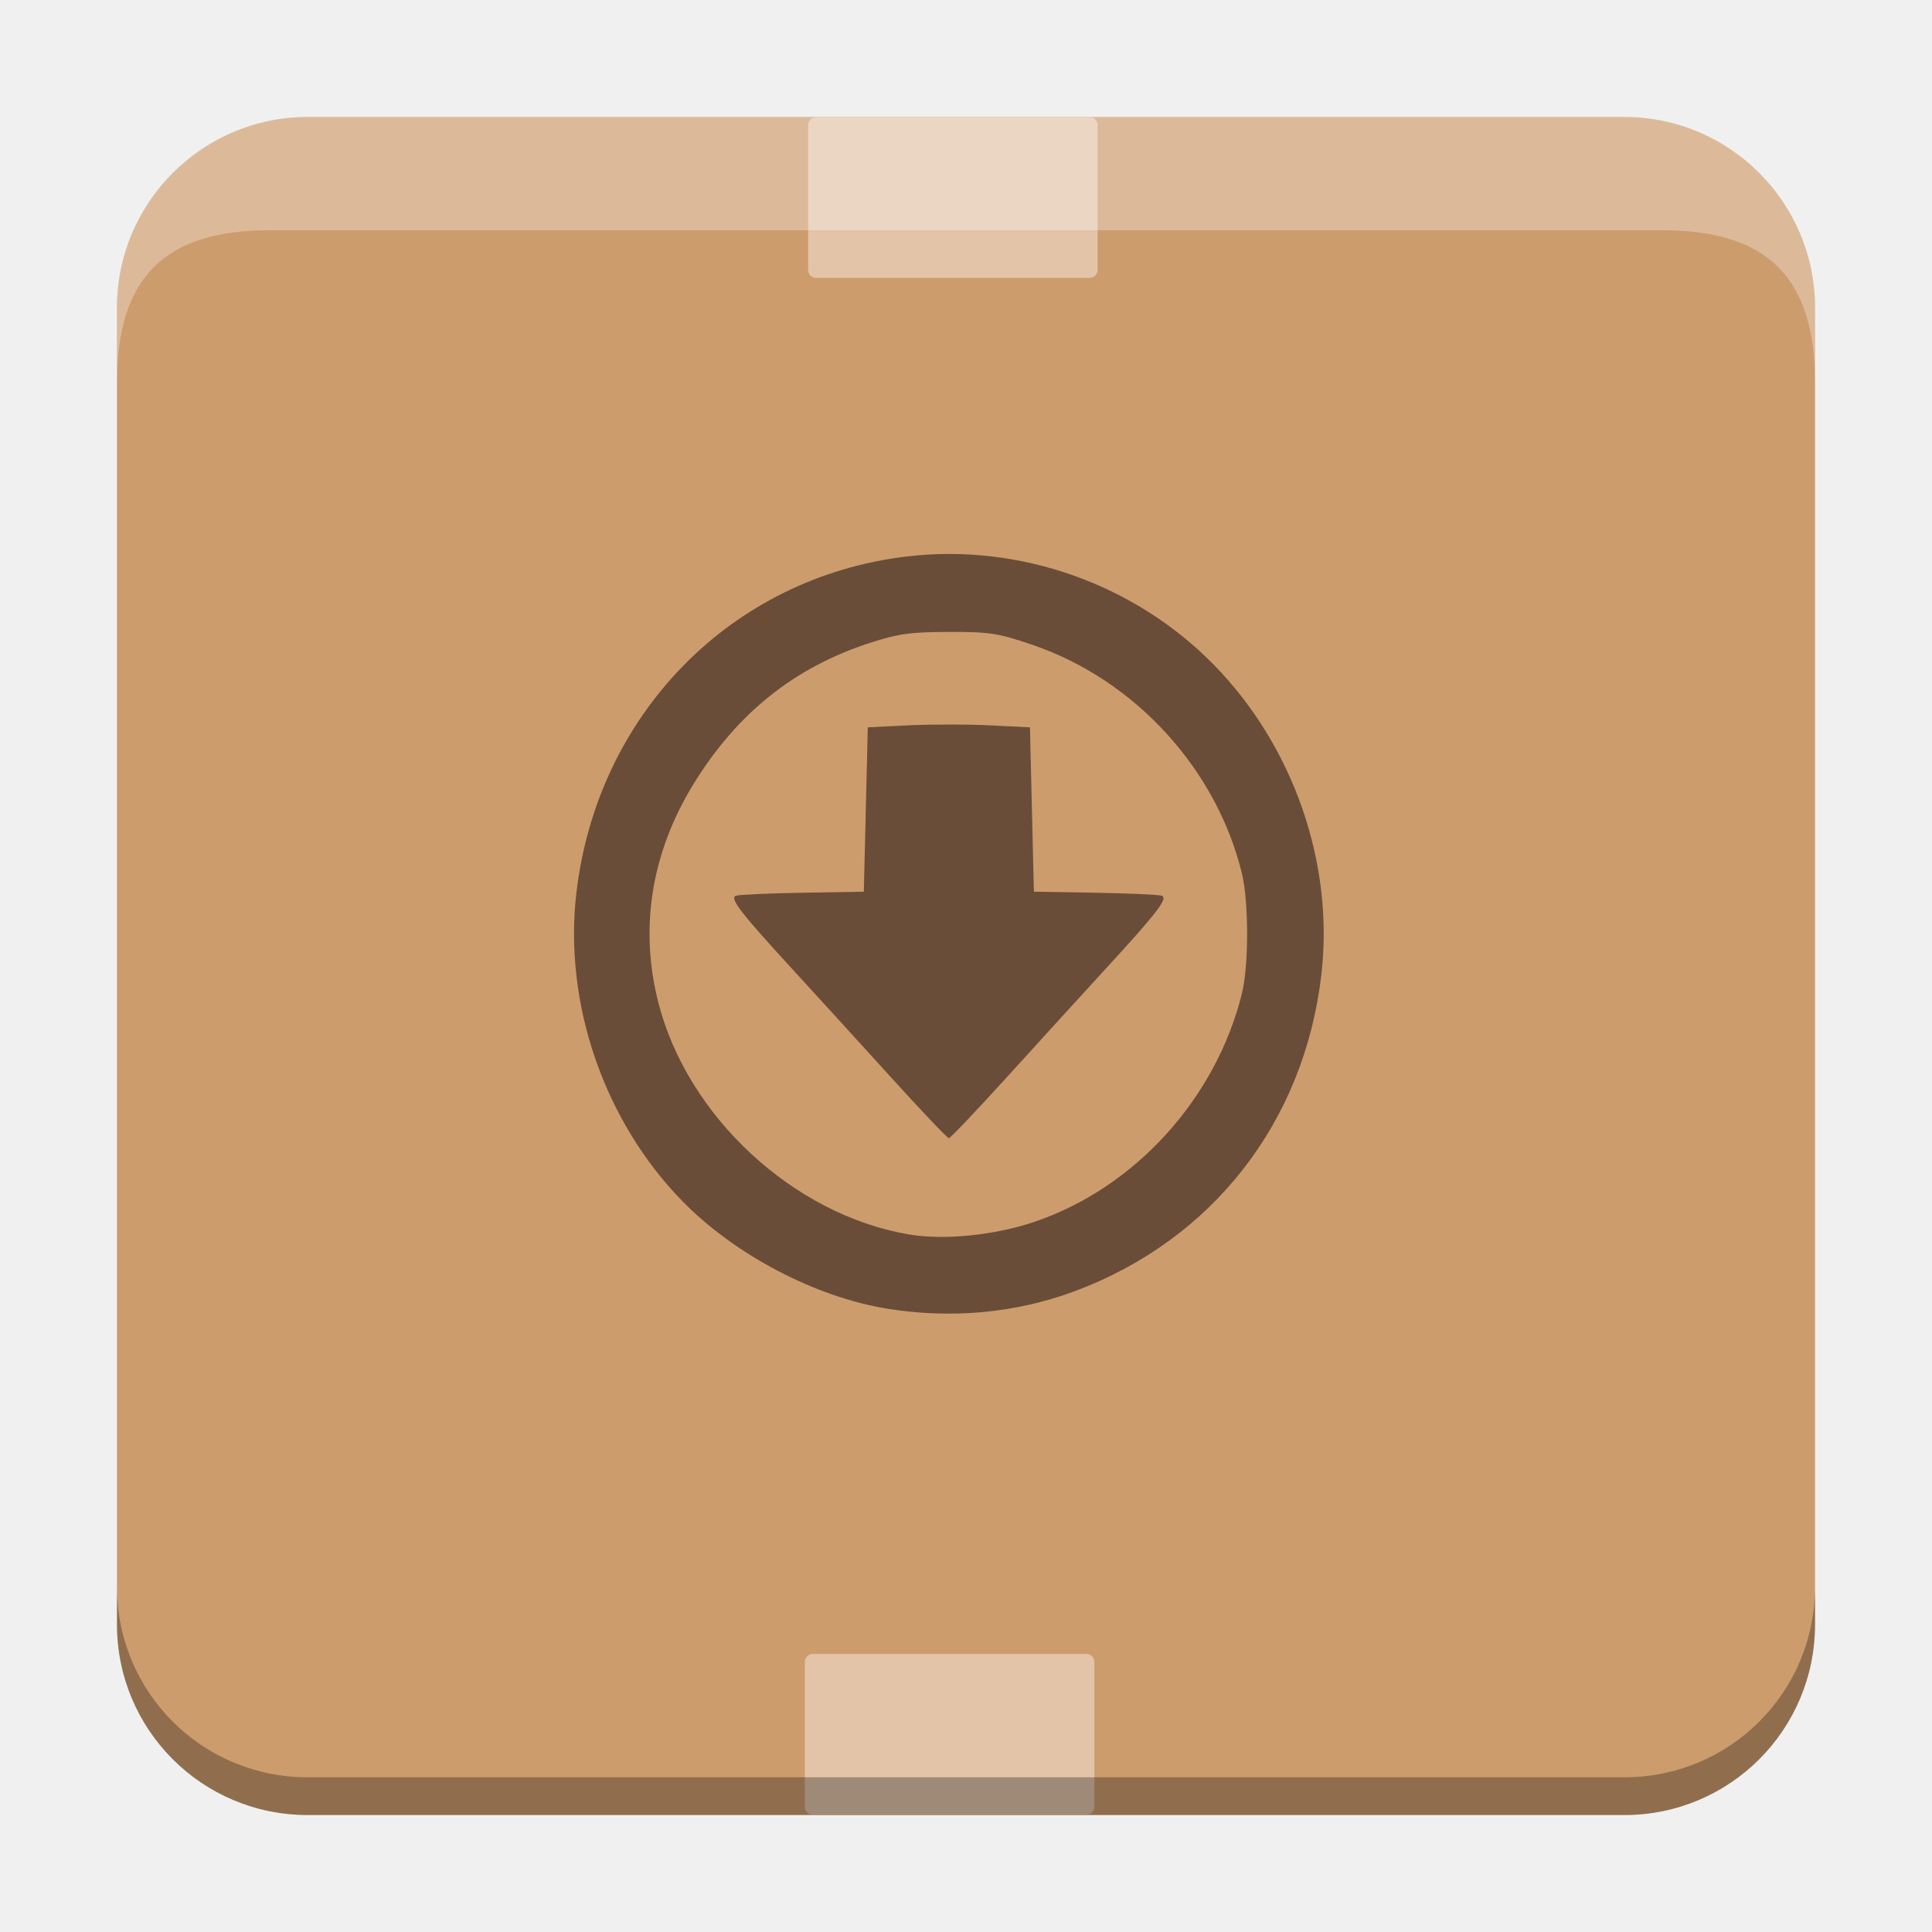
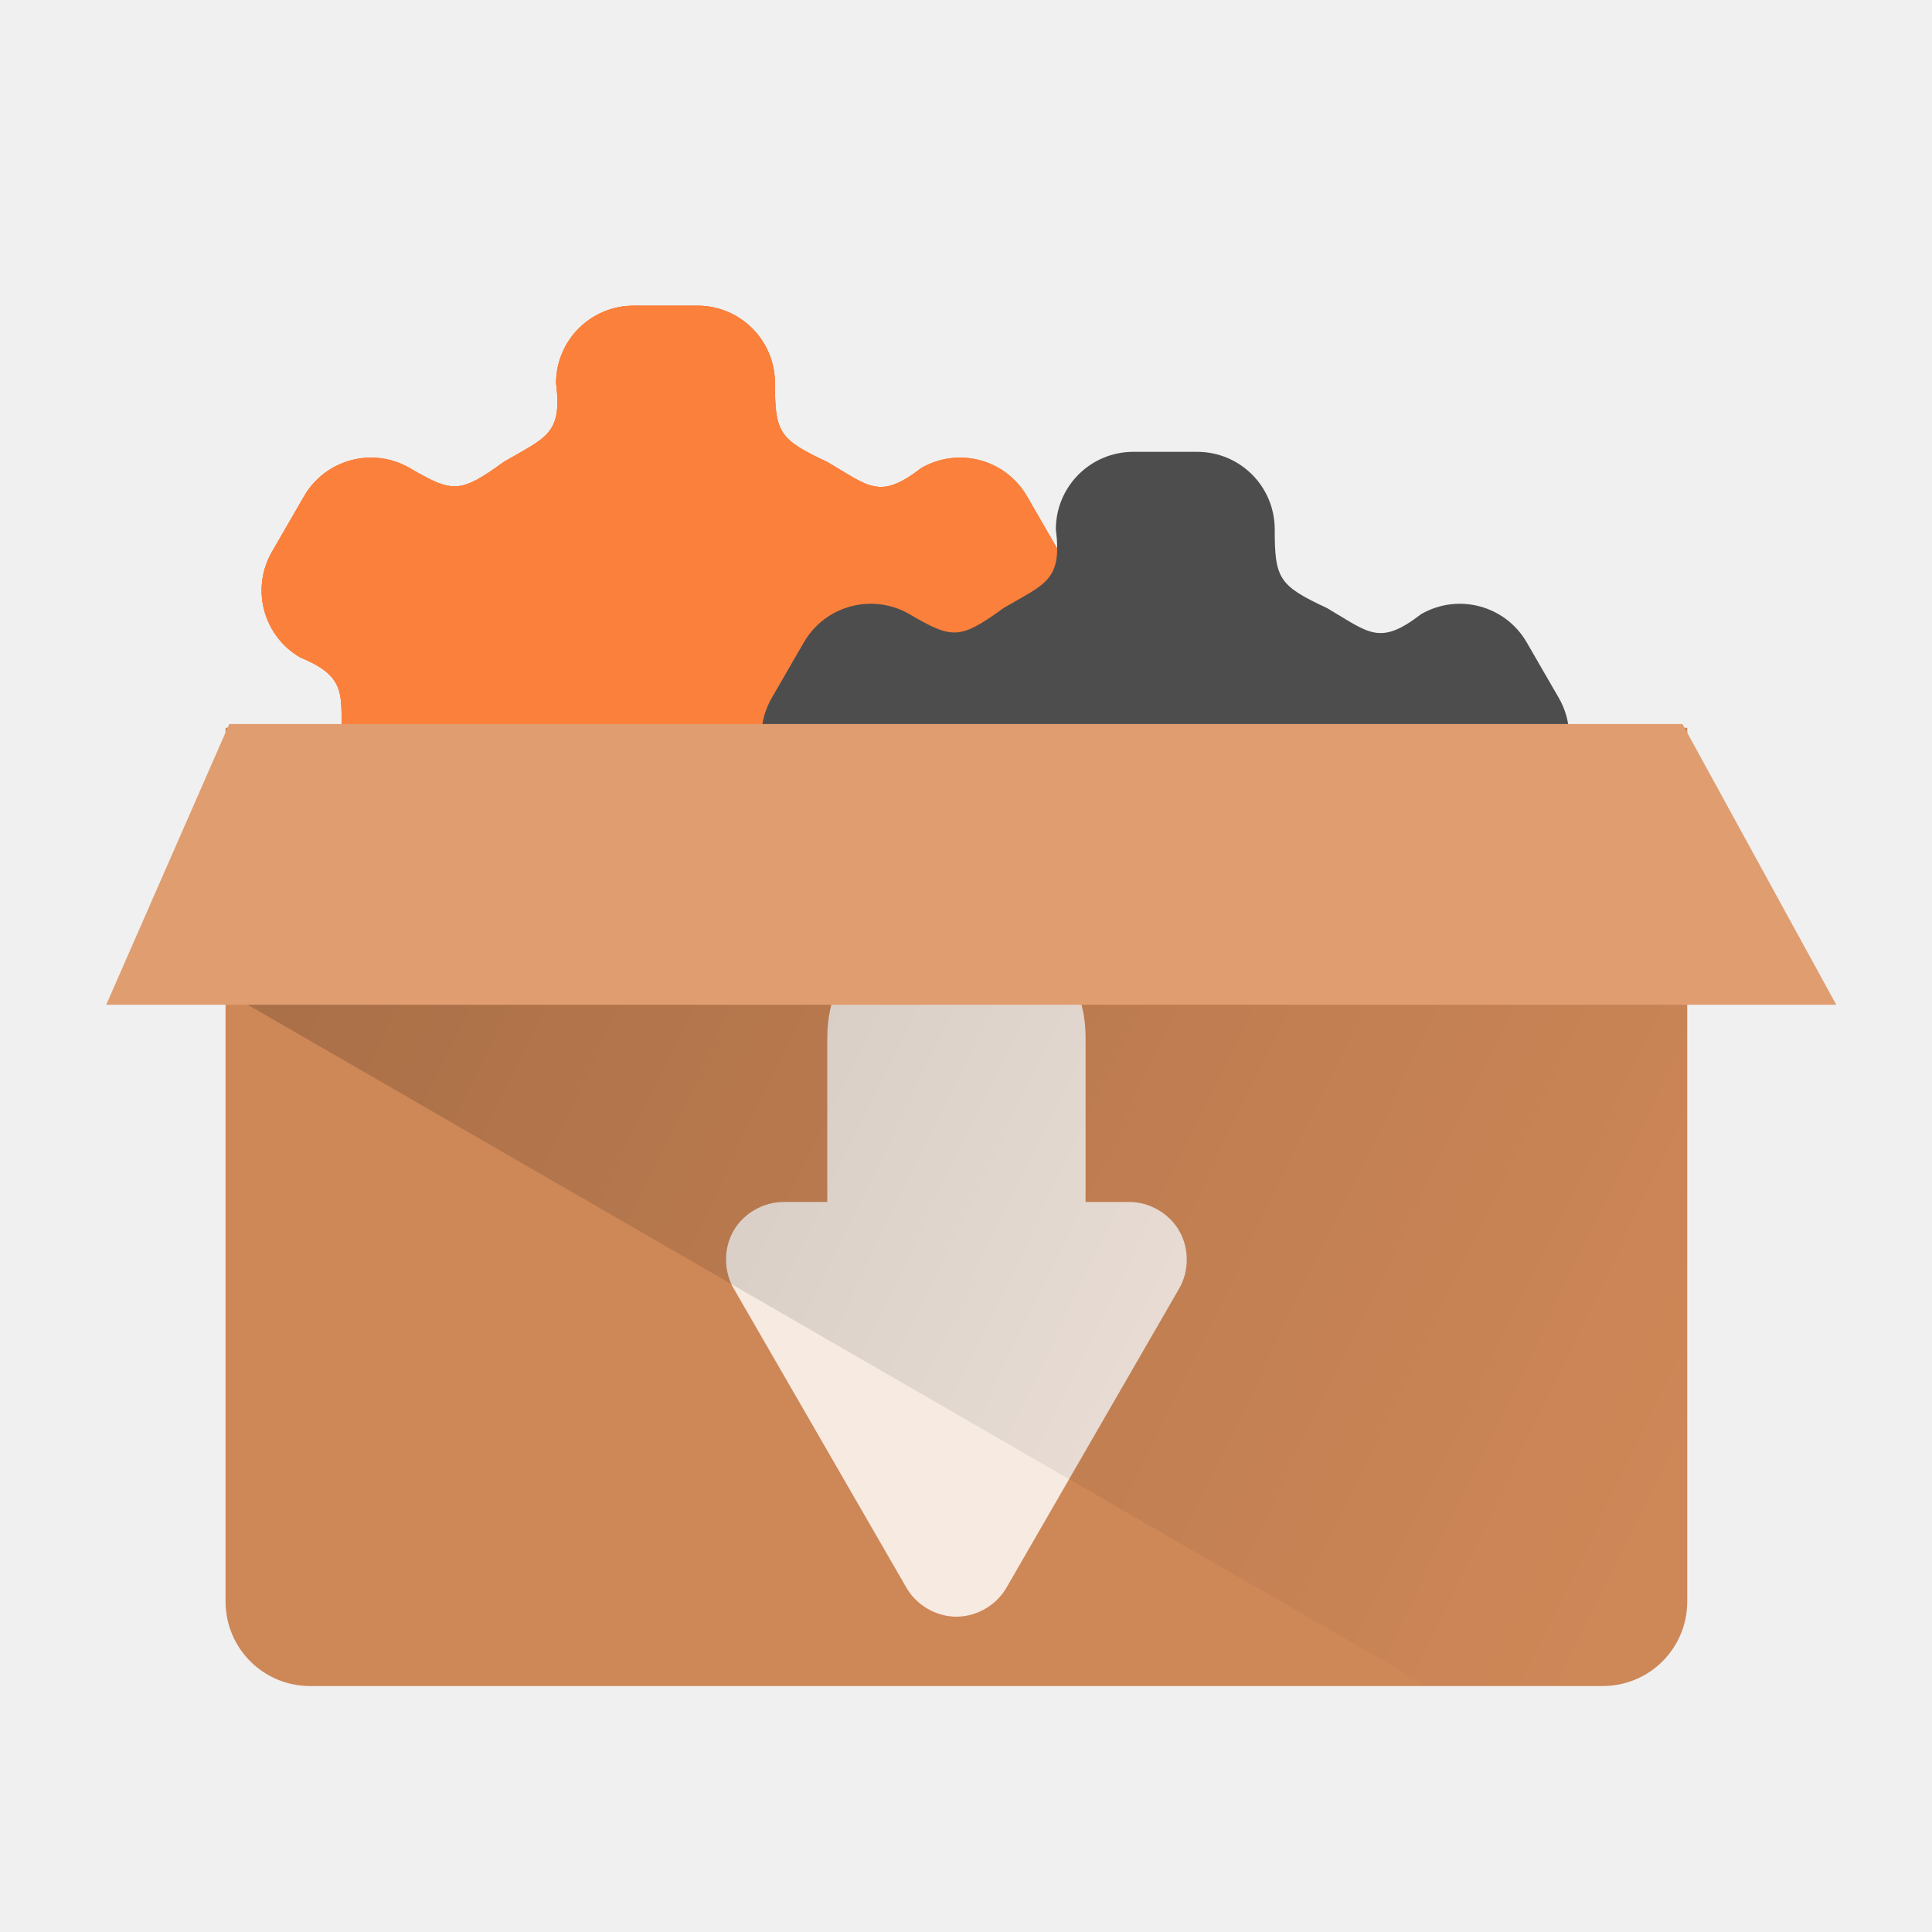
- <svg xmlns="http://www.w3.org/2000/svg" id="svg2" version="1.1" width="512" height="512" viewBox="0 0 512 512">
-   <defs id="defs6">
-     </defs>
-   <g id="g4149" transform="translate(0,-1.9073486e-6)">
-     <rect ry="50.526" y="31.013" x="31" height="449.987" width="450" id="rect2985" style="fill:#cd9c6d;fill-opacity:1;fill-rule:evenodd;stroke:none;stroke-width:3.998" />
-     <path style="fill:#6a4d38;fill-opacity:1;stroke-width:3.998" d="m 235.214,346.832 c -19.045,-3.055 -40.45,-14.273 -54.346,-28.482 -20.767,-21.235 -31.513,-52.412 -28.131,-81.62 5.5,-47.513 41.105,-83.786 87.623,-89.266 29.891,-3.521 60.389,7.277 81.439,28.835 21.027,21.534 31.781,52.582 28.383,81.939 -4.526,39.098 -28.785,70.273 -65.304,83.92 -15.518,5.799 -32.618,7.409 -49.663,4.675 z m 38.818,-22.999 c 26.61,-8.943 48.16,-32.616 55.083,-60.511 1.833,-7.387 1.841,-24.259 0.015,-31.795 -6.713,-27.701 -28.339,-51.349 -55.418,-60.598 -9.204,-3.144 -11.369,-3.48 -22.251,-3.46 -10.207,0.02 -13.42,0.466 -20.965,2.918 -19.997,6.499 -35.175,18.639 -46.667,37.325 -11.198,18.209 -14.418,38.09 -9.38,57.909 7.682,30.216 35.721,56.233 66.271,61.49 9.38,1.614 22.634,0.31 33.31,-3.278 z M 235.649,284.983 c -8.311,-9.163 -19.75,-21.712 -25.421,-27.887 -14.006,-15.25 -16.944,-19.062 -15.197,-19.715 0.769,-0.287 8.709,-0.646 17.645,-0.797 l 16.248,-0.276 0.524,-21.778 0.524,-21.778 10.744,-0.531 c 5.909,-0.292 15.579,-0.292 21.489,0 l 10.744,0.531 0.524,21.778 0.524,21.778 16.248,0.276 c 8.936,0.152 16.877,0.51 17.645,0.797 1.748,0.652 -1.19,4.464 -15.197,19.715 -5.671,6.175 -17.11,18.724 -25.421,27.887 -8.311,9.163 -15.426,16.661 -15.813,16.661 -0.386,0 -7.502,-7.497 -15.813,-16.661 z" id="path2984" />
-     <rect ry="2.142" y="438.307" x="213.297" height="42.642" width="76.717" id="rect3755" style="fill:#e3c4a9;fill-opacity:1;fill-rule:evenodd;stroke:none;stroke-width:3.998" />
-     <rect ry="2.142" y="31" x="214.163" height="42.642" width="76.717" id="rect3755-4" style="fill:#e3c4a9;fill-opacity:1;fill-rule:evenodd;stroke:none;stroke-width:3.998" />
-     <path id="rect2985-4" d="M 81.525,31.014 C 53.534,31.014 31,53.548 31,81.539 l 0,20 C 31,73.548 43.534,61.014 71.525,61.014 l 368.949,0 C 468.466,61.014 481,73.548 481,101.539 l 0,-20 c 0,-27.991 -22.534,-50.525 -50.525,-50.525 z" style="opacity:0.3;fill:#ffffff;fill-opacity:1;fill-rule:evenodd;stroke:none;stroke-width:3.998" />
-     <path id="rect2985-8" d="m 31,420.475 0,10 C 31,458.466 53.534,481 81.525,481 l 348.949,0 C 458.466,481 481,458.466 481,430.475 l 0,-10 C 481,448.466 458.466,471 430.475,471 L 81.525,471 C 53.534,471 31,448.466 31,420.475 Z" style="opacity:0.3;fill:#000000;fill-opacity:1;fill-rule:evenodd;stroke:none;stroke-width:3.998" />
+ <svg xmlns="http://www.w3.org/2000/svg" xmlns:xlink="http://www.w3.org/1999/xlink" width="512" height="512" id="svg2" version="1.1">
+   <defs id="defs4">
+     <linearGradient id="linearGradient3837">
+       <stop id="stop3839" offset="0" style="stop-color:#000000;stop-opacity:0.648" />
+       <stop id="stop3841" offset="1" style="stop-color:#000000;stop-opacity:0;" />
+     </linearGradient>
+     <linearGradient id="linearGradient3889">
+       <stop style="stop-color:#000000;stop-opacity:1;" offset="0" id="stop3891" />
+       <stop style="stop-color:#000000;stop-opacity:0;" offset="1" id="stop3893" />
+     </linearGradient>
+     <linearGradient id="linearGradient3783">
+       <stop style="stop-color:#000000;stop-opacity:1;" offset="0" id="stop3785" />
+       <stop style="stop-color:#fb5549;stop-opacity:0;" offset="1" id="stop3787" />
+     </linearGradient>
+     <linearGradient xlink:href="#linearGradient3783" id="linearGradient3789" x1="-3045.61" y1="379.882" x2="-1068.817" y2="1369.831" gradientUnits="userSpaceOnUse" />
+     <clipPath clipPathUnits="userSpaceOnUse" id="clipPath3793">
+       <path d="m -937.143,872.362 a 762.857,762.857 0 1 1 -1525.714,0 762.857,762.857 0 1 1 1525.714,0 z" id="path3795" style="fill:#fb5549;fill-opacity:1;fill-rule:evenodd;stroke:none" />
+     </clipPath>
+     <linearGradient xlink:href="#linearGradient3783" id="linearGradient3821" gradientUnits="userSpaceOnUse" x1="-3045.61" y1="379.882" x2="-1068.817" y2="1369.831" />
+     <linearGradient xlink:href="#linearGradient3889" id="linearGradient3895" x1="-217.5" y1="-22.843" x2="470.714" y2="420.014" gradientUnits="userSpaceOnUse" />
+     <clipPath clipPathUnits="userSpaceOnUse" id="clipPath3899">
+       <path id="path3901" d="m 54.286,83.429 407.143,0 c 16.62,0 30,13.38 30,30 0,48.333 -4.286,96.667 -4.286,145 l 0,145 c 0,16.62 -13.38,30 -30,30 l -397.143,0 c -16.62,0 -30,-13.38 -30,-30 l 0,-145 c 0,-48.333 -5.714,-96.667 -5.714,-145 0,-16.62 13.38,-30 30,-30 z" style="color:#000000;fill:#1cc1c1;fill-opacity:1;fill-rule:evenodd;stroke:none;stroke-width:46.6;marker:none;visibility:visible;display:inline;overflow:visible;enable-background:accumulate" />
+     </clipPath>
+     <linearGradient y2="1369.831" x2="-1068.817" y1="379.882" x1="-3045.61" gradientUnits="userSpaceOnUse" id="linearGradient3821-5" xlink:href="#linearGradient3783-6" />
+     <clipPath id="clipPath3793-8" clipPathUnits="userSpaceOnUse">
+       <path style="fill:#fb5549;fill-opacity:1;fill-rule:evenodd;stroke:none" id="path3795-3" d="m -937.143,872.362 a 762.857,762.857 0 1 1 -1525.714,0 762.857,762.857 0 1 1 1525.714,0 z" />
+     </clipPath>
+     <linearGradient gradientUnits="userSpaceOnUse" y2="1369.831" x2="-1068.817" y1="379.882" x1="-3045.61" id="linearGradient3789-6" xlink:href="#linearGradient3783-6" />
+     <linearGradient id="linearGradient3783-6">
+       <stop id="stop3785-8" offset="0" style="stop-color:#000000;stop-opacity:1;" />
+       <stop id="stop3787-8" offset="1" style="stop-color:#fb5549;stop-opacity:0;" />
+     </linearGradient>
+     <clipPath id="clipPath3891" clipPathUnits="userSpaceOnUse">
+       <path style="color:#000000;fill:#385a5a;fill-opacity:1;fill-rule:evenodd;stroke:none;stroke-width:16;marker:none;visibility:visible;display:inline;overflow:visible;enable-background:accumulate" d="m 14.93,1019.952 c -1.088,0 -1.969,0.881 -1.969,1.969 0.167,1.307 -0.269,1.377 -1.328,2 -1.105,0.798 -1.295,0.801 -2.391,0.156 -0.942,-0.544 -2.143,-0.224 -2.688,0.719 l -0.812,1.406 c -0.544,0.942 -0.224,2.143 0.719,2.688 1.207,0.5 1.035,0.938 1.047,2.156 0.138,1.359 0.066,1.535 -1.047,2.156 -0.942,0.544 -1.263,1.714 -0.719,2.656 l 0.812,1.406 c 0.544,0.942 1.745,1.263 2.688,0.719 1.06,-0.783 1.331,-0.436 2.391,0.188 1.204,0.564 1.328,0.73 1.328,1.969 0,1.088 0.881,1.969 1.969,1.969 l 1.625,0 c 1.088,0 1.969,-0.881 1.969,-1.969 -0.168,-1.287 0.29,-1.362 1.328,-1.984 1.104,-0.81 1.29,-0.82 2.391,-0.172 0.942,0.544 2.143,0.224 2.688,-0.719 l 0.812,-1.406 c 0.544,-0.943 0.224,-2.112 -0.719,-2.656 -1.207,-0.5 -1.035,-0.938 -1.047,-2.156 -0.138,-1.359 -0.066,-1.535 1.047,-2.156 0.942,-0.544 1.263,-1.745 0.719,-2.688 l -0.812,-1.406 c -0.544,-0.943 -1.745,-1.263 -2.688,-0.719 -1.058,0.815 -1.318,0.475 -2.391,-0.156 -1.221,-0.569 -1.328,-0.744 -1.328,-2 0,-1.088 -0.881,-1.969 -1.969,-1.969 z" id="path3893" />
+     </clipPath>
+     <linearGradient xlink:href="#linearGradient3837" id="linearGradient3835" x1="-522.857" y1="15.664" x2="402.874" y2="464.236" gradientUnits="userSpaceOnUse" />
+     <clipPath clipPathUnits="userSpaceOnUse" id="clipPath3845">
+       <path id="path3847" d="m 416.183,301.685 0,162.276 c 0,8.706 -7.009,15.714 -15.714,15.714 l -240.147,0 c -8.706,0 -15.714,-7.009 -15.714,-15.714 l 0,-162.276 z" style="color:#000000;fill:#ce8757;fill-opacity:1;fill-rule:evenodd;stroke:none;stroke-width:46.6;marker:none;visibility:visible;display:inline;overflow:visible;enable-background:accumulate" />
+     </clipPath>
+     <clipPath clipPathUnits="userSpaceOnUse" id="clipPath3872">
+       <path style="color:#000000;fill:#fb803b;fill-opacity:1;fill-rule:evenodd;stroke:none;stroke-width:16;marker:none;visibility:visible;display:inline;overflow:visible;enable-background:accumulate" d="m 302.909,244.008 c -7.955,0 -14.392,6.438 -14.392,14.393 1.22,9.556 -1.963,10.064 -9.709,14.619 -8.076,5.833 -9.468,5.854 -17.476,1.143 -6.889,-3.978 -15.669,-1.635 -19.647,5.255 l -5.94,10.28 c -3.978,6.889 -1.635,15.669 5.254,19.646 8.825,3.658 7.564,6.86 7.653,15.764 1.007,9.933 0.48,11.218 -7.653,15.762 -6.889,3.978 -9.232,12.529 -5.254,19.419 l 5.94,10.28 c 3.978,6.89 12.757,9.232 19.647,5.255 7.746,-5.725 9.732,-3.185 17.476,1.371 8.8,4.121 9.709,5.333 9.709,14.392 0,7.955 6.437,14.393 14.392,14.393 l 11.879,0 c 7.955,0 14.392,-6.438 14.392,-14.393 -1.225,-9.407 2.124,-9.955 9.709,-14.507 8.069,-5.92 9.428,-5.99 17.476,-1.257 6.889,3.978 15.669,1.635 19.647,-5.255 l 5.94,-10.28 c 3.978,-6.89 1.635,-15.441 -5.254,-19.419 -8.825,-3.657 -7.564,-6.859 -7.653,-15.762 -1.007,-9.934 -0.479,-11.219 7.653,-15.764 6.89,-3.978 9.232,-12.757 5.254,-19.646 l -5.94,-10.28 c -3.978,-6.89 -12.757,-9.233 -19.647,-5.255 -7.733,5.956 -9.634,3.471 -17.476,-1.143 -8.925,-4.159 -9.709,-5.441 -9.709,-14.619 0,-7.956 -6.437,-14.393 -14.392,-14.393 z" id="path3874" />
+     </clipPath>
+     <clipPath clipPathUnits="userSpaceOnUse" id="clipPath3890">
+       <g style="fill:#fb803b;fill-opacity:1" id="g3892" transform="translate(-169.089,-42.45523)">
+         <path style="color:#000000;fill:#fb803b;fill-opacity:1;fill-rule:evenodd;stroke:none;stroke-width:16;marker:none;visibility:visible;display:inline;overflow:visible;enable-background:accumulate" d="m 167.981,661.406 c -16.305,0 -29.498,13.194 -29.498,29.5 2.499,19.585 -4.023,20.627 -19.9,29.963 -16.552,11.956 -19.404,11.998 -35.819,2.343 -14.12,-8.153 -32.115,-3.352 -40.267,10.77 l -12.174,21.07 c -8.152,14.12 -3.351,32.114 10.769,40.266 18.087,7.498 15.503,14.06 15.686,32.31 2.064,20.358 0.983,22.992 -15.686,32.305 -14.12,8.153 -18.922,25.679 -10.769,39.8 l 12.174,21.069 c 8.152,14.121 26.147,18.922 40.267,10.77 15.876,-11.735 19.947,-6.528 35.819,2.81 18.036,8.446 19.9,10.931 19.9,29.498 0,16.305 13.193,29.499 29.498,29.499 l 24.348,0 c 16.305,0 29.498,-13.194 29.498,-29.499 -2.511,-19.281 4.353,-20.404 19.9,-29.732 16.539,-12.133 19.324,-12.278 35.819,-2.575 14.12,8.152 32.115,3.351 40.267,-10.77 l 12.174,-21.069 c 8.152,-14.122 3.351,-31.647 -10.769,-39.8 -18.088,-7.496 -15.503,-14.058 -15.686,-32.305 -2.064,-20.36 -0.983,-22.994 15.685,-32.31 14.12,-8.152 18.922,-26.147 10.769,-40.266 l -12.174,-21.07 c -8.152,-14.122 -26.147,-18.923 -40.267,-10.77 -15.85,12.207 -19.744,7.113 -35.819,-2.343 -18.292,-8.525 -19.9,-11.152 -19.9,-29.963 0,-16.305 -13.193,-29.5 -29.498,-29.5 z" id="path3894" />
+         <path id="path3896" d="m 167.981,661.406 c -16.305,0 -29.498,13.194 -29.498,29.5 2.499,19.585 -4.023,20.627 -19.9,29.963 -16.552,11.956 -19.404,11.998 -35.819,2.343 -14.12,-8.153 -32.115,-3.352 -40.267,10.77 l -12.174,21.07 c -8.152,14.12 -3.351,32.114 10.769,40.266 18.087,7.498 15.503,14.06 15.686,32.31 2.064,20.358 0.983,22.992 -15.686,32.305 -14.12,8.153 -18.922,25.679 -10.769,39.8 l 12.174,21.069 c 8.152,14.121 26.147,18.922 40.267,10.77 15.876,-11.735 19.947,-6.528 35.819,2.81 18.036,8.446 19.9,10.931 19.9,29.498 0,16.305 13.193,29.499 29.498,29.499 l 24.348,0 c 16.305,0 29.498,-13.194 29.498,-29.499 -2.511,-19.281 4.353,-20.404 19.9,-29.732 16.539,-12.133 19.324,-12.278 35.819,-2.575 14.12,8.152 32.115,3.351 40.267,-10.77 l 12.174,-21.069 c 8.152,-14.122 3.351,-31.647 -10.769,-39.8 -18.088,-7.496 -15.503,-14.058 -15.686,-32.305 -2.064,-20.36 -0.983,-22.994 15.685,-32.31 14.12,-8.152 18.922,-26.147 10.769,-40.266 l -12.174,-21.07 c -8.152,-14.122 -26.147,-18.923 -40.267,-10.77 -15.85,12.207 -19.744,7.113 -35.819,-2.343 -18.292,-8.525 -19.9,-11.152 -19.9,-29.963 0,-16.305 -13.193,-29.5 -29.498,-29.5 z" style="color:#000000;fill:#fb803b;fill-opacity:1;fill-rule:evenodd;stroke:none;stroke-width:16;marker:none;visibility:visible;display:inline;overflow:visible;enable-background:accumulate" />
+         <path style="color:#000000;fill:#fb803b;fill-opacity:1;fill-rule:evenodd;stroke:none;stroke-width:16;marker:none;visibility:visible;display:inline;overflow:visible;enable-background:accumulate" d="m 167.981,661.406 c -16.305,0 -29.498,13.194 -29.498,29.5 2.499,19.585 -4.023,20.627 -19.9,29.963 -16.552,11.956 -19.404,11.998 -35.819,2.343 -14.12,-8.153 -32.115,-3.352 -40.267,10.77 l -12.174,21.07 c -8.152,14.12 -3.351,32.114 10.769,40.266 18.087,7.498 15.503,14.06 15.686,32.31 2.064,20.358 0.983,22.992 -15.686,32.305 -14.12,8.153 -18.922,25.679 -10.769,39.8 l 12.174,21.069 c 8.152,14.121 26.147,18.922 40.267,10.77 15.876,-11.735 19.947,-6.528 35.819,2.81 18.036,8.446 19.9,10.931 19.9,29.498 0,16.305 13.193,29.499 29.498,29.499 l 24.348,0 c 16.305,0 29.498,-13.194 29.498,-29.499 -2.511,-19.281 4.353,-20.404 19.9,-29.732 16.539,-12.133 19.324,-12.278 35.819,-2.575 14.12,8.152 32.115,3.351 40.267,-10.77 l 12.174,-21.069 c 8.152,-14.122 3.351,-31.647 -10.769,-39.8 -18.088,-7.496 -15.503,-14.058 -15.686,-32.305 -2.064,-20.36 -0.983,-22.994 15.685,-32.31 14.12,-8.152 18.922,-26.147 10.769,-40.266 l -12.174,-21.07 c -8.152,-14.122 -26.147,-18.923 -40.267,-10.77 -15.85,12.207 -19.744,7.113 -35.819,-2.343 -18.292,-8.525 -19.9,-11.152 -19.9,-29.963 0,-16.305 -13.193,-29.5 -29.498,-29.5 z" id="path3898" />
+       </g>
+     </clipPath>
+   </defs>
+   <g id="layer1" transform="translate(0,-540.3622)">
+     <g transform="matrix(0.6959321,0,0,0.6961477,50.98994,160.9396)" id="layer1-2" style="fill:#fb803b;fill-opacity:1">
+       <path id="rect3865" d="m 167.981,661.406 c -16.305,0 -29.498,13.194 -29.498,29.5 2.499,19.585 -4.023,20.627 -19.9,29.963 -16.552,11.956 -19.404,11.998 -35.819,2.343 -14.12,-8.153 -32.115,-3.352 -40.267,10.77 l -12.174,21.07 c -8.152,14.12 -3.351,32.114 10.769,40.266 18.087,7.498 15.503,14.06 15.686,32.31 2.064,20.358 0.983,22.992 -15.686,32.305 -14.12,8.153 -18.922,25.679 -10.769,39.8 l 12.174,21.069 c 8.152,14.121 26.147,18.922 40.267,10.77 15.876,-11.735 19.947,-6.528 35.819,2.81 18.036,8.446 19.9,10.931 19.9,29.498 0,16.305 13.193,29.499 29.498,29.499 l 24.348,0 c 16.305,0 29.498,-13.194 29.498,-29.499 -2.511,-19.281 4.353,-20.404 19.9,-29.732 16.539,-12.133 19.324,-12.278 35.819,-2.575 14.12,8.152 32.115,3.351 40.267,-10.77 l 12.174,-21.069 c 8.152,-14.122 3.351,-31.647 -10.769,-39.8 -18.088,-7.496 -15.503,-14.058 -15.686,-32.305 -2.064,-20.36 -0.983,-22.994 15.685,-32.31 14.12,-8.152 18.922,-26.147 10.769,-40.266 l -12.174,-21.07 c -8.152,-14.122 -26.147,-18.923 -40.267,-10.77 -15.85,12.207 -19.744,7.113 -35.819,-2.343 -18.292,-8.525 -19.9,-11.152 -19.9,-29.963 0,-16.305 -13.193,-29.5 -29.498,-29.5 z" style="color:#000000;fill:#fb803b;fill-opacity:1;fill-rule:evenodd;stroke:none;stroke-width:16;marker:none;visibility:visible;display:inline;overflow:visible;enable-background:accumulate" />
+       <path style="color:#000000;fill:#fb803b;fill-opacity:1;fill-rule:evenodd;stroke:none;stroke-width:16;marker:none;visibility:visible;display:inline;overflow:visible;enable-background:accumulate" d="m 167.981,661.406 c -16.305,0 -29.498,13.194 -29.498,29.5 2.499,19.585 -4.023,20.627 -19.9,29.963 -16.552,11.956 -19.404,11.998 -35.819,2.343 -14.12,-8.153 -32.115,-3.352 -40.267,10.77 l -12.174,21.07 c -8.152,14.12 -3.351,32.114 10.769,40.266 18.087,7.498 15.503,14.06 15.686,32.31 2.064,20.358 0.983,22.992 -15.686,32.305 -14.12,8.153 -18.922,25.679 -10.769,39.8 l 12.174,21.069 c 8.152,14.121 26.147,18.922 40.267,10.77 15.876,-11.735 19.947,-6.528 35.819,2.81 18.036,8.446 19.9,10.931 19.9,29.498 0,16.305 13.193,29.499 29.498,29.499 l 24.348,0 c 16.305,0 29.498,-13.194 29.498,-29.499 -2.511,-19.281 4.353,-20.404 19.9,-29.732 16.539,-12.133 19.324,-12.278 35.819,-2.575 14.12,8.152 32.115,3.351 40.267,-10.77 l 12.174,-21.069 c 8.152,-14.122 3.351,-31.647 -10.769,-39.8 -18.088,-7.496 -15.503,-14.058 -15.686,-32.305 -2.064,-20.36 -0.983,-22.994 15.685,-32.31 14.12,-8.152 18.922,-26.147 10.769,-40.266 l -12.174,-21.07 c -8.152,-14.122 -26.147,-18.923 -40.267,-10.77 -15.85,12.207 -19.744,7.113 -35.819,-2.343 -18.292,-8.525 -19.9,-11.152 -19.9,-29.963 0,-16.305 -13.193,-29.5 -29.498,-29.5 z" id="path3876" />
+       <path id="path3878" d="m 167.981,661.406 c -16.305,0 -29.498,13.194 -29.498,29.5 2.499,19.585 -4.023,20.627 -19.9,29.963 -16.552,11.956 -19.404,11.998 -35.819,2.343 -14.12,-8.153 -32.115,-3.352 -40.267,10.77 l -12.174,21.07 c -8.152,14.12 -3.351,32.114 10.769,40.266 18.087,7.498 15.503,14.06 15.686,32.31 2.064,20.358 0.983,22.992 -15.686,32.305 -14.12,8.153 -18.922,25.679 -10.769,39.8 l 12.174,21.069 c 8.152,14.121 26.147,18.922 40.267,10.77 15.876,-11.735 19.947,-6.528 35.819,2.81 18.036,8.446 19.9,10.931 19.9,29.498 0,16.305 13.193,29.499 29.498,29.499 l 24.348,0 c 16.305,0 29.498,-13.194 29.498,-29.499 -2.511,-19.281 4.353,-20.404 19.9,-29.732 16.539,-12.133 19.324,-12.278 35.819,-2.575 14.12,8.152 32.115,3.351 40.267,-10.77 l 12.174,-21.069 c 8.152,-14.122 3.351,-31.647 -10.769,-39.8 -18.088,-7.496 -15.503,-14.058 -15.686,-32.305 -2.064,-20.36 -0.983,-22.994 15.685,-32.31 14.12,-8.152 18.922,-26.147 10.769,-40.266 l -12.174,-21.07 c -8.152,-14.122 -26.147,-18.923 -40.267,-10.77 -15.85,12.207 -19.744,7.113 -35.819,-2.343 -18.292,-8.525 -19.9,-11.152 -19.9,-29.963 0,-16.305 -13.193,-29.5 -29.498,-29.5 z" style="color:#000000;fill:#fb803b;fill-opacity:1;fill-rule:evenodd;stroke:none;stroke-width:16;marker:none;visibility:visible;display:inline;overflow:visible;enable-background:accumulate" />
+     </g>
+     <g id="g3823" transform="matrix(0.6959321,0,0,0.6961477,183.4374,199.667)" style="fill:#4d4d4d;fill-opacity:1">
+       <path style="color:#000000;fill:#4d4d4d;fill-opacity:1;fill-rule:evenodd;stroke:none;stroke-width:16;marker:none;visibility:visible;display:inline;overflow:visible;enable-background:accumulate" d="m 167.981,661.406 c -16.305,0 -29.498,13.194 -29.498,29.5 2.499,19.585 -4.023,20.627 -19.9,29.963 -16.552,11.956 -19.404,11.998 -35.819,2.343 -14.12,-8.153 -32.115,-3.352 -40.267,10.77 l -12.174,21.07 c -8.152,14.12 -3.351,32.114 10.769,40.266 18.087,7.498 15.503,14.06 15.686,32.31 2.064,20.358 0.983,22.992 -15.686,32.305 -14.12,8.153 -18.922,25.679 -10.769,39.8 l 12.174,21.069 c 8.152,14.121 26.147,18.922 40.267,10.77 15.876,-11.735 19.947,-6.528 35.819,2.81 18.036,8.446 19.9,10.931 19.9,29.498 0,16.305 13.193,29.499 29.498,29.499 l 24.348,0 c 16.305,0 29.498,-13.194 29.498,-29.499 -2.511,-19.281 4.353,-20.404 19.9,-29.732 16.539,-12.133 19.324,-12.278 35.819,-2.575 14.12,8.152 32.115,3.351 40.267,-10.77 l 12.174,-21.069 c 8.152,-14.122 3.351,-31.647 -10.769,-39.8 -18.088,-7.496 -15.503,-14.058 -15.686,-32.305 -2.064,-20.36 -0.983,-22.994 15.685,-32.31 14.12,-8.152 18.922,-26.147 10.769,-40.266 l -12.174,-21.07 c -8.152,-14.122 -26.147,-18.923 -40.267,-10.77 -15.85,12.207 -19.744,7.113 -35.819,-2.343 -18.292,-8.525 -19.9,-11.152 -19.9,-29.963 0,-16.305 -13.193,-29.5 -29.498,-29.5 z" id="path3825" />
+     </g>
+     <g style="fill:#000000;fill-opacity:0.124" transform="matrix(0.6959321,0,0,0.6961477,168.6644,190.4947)" id="g3858" clip-path="url(#clipPath3890)">
+       <path style="color:#000000;fill:#000000;fill-opacity:0.124;fill-rule:evenodd;stroke:none;stroke-width:16;marker:none;visibility:visible;display:inline;overflow:visible;enable-background:accumulate" d="m 302.906,244 c -7.955,0 -14.375,6.451 -14.375,14.406 1.22,9.556 -1.973,10.07 -9.719,14.625 -8.076,5.833 -9.46,5.836 -17.469,1.125 -6.889,-3.978 -15.679,-1.64 -19.656,5.25 L 235.75,289.688 c -3.978,6.889 -1.639,15.679 5.25,19.656 8.825,3.658 7.567,6.846 7.656,15.75 1.007,9.933 0.477,11.237 -7.656,15.781 -6.889,3.978 -9.228,12.516 -5.25,19.406 l 5.938,10.281 c -0.35,2.4 11.942,9.019 10.344,6.438 l -5.938,-10.281 c -3.978,-6.89 -1.639,-15.428 5.25,-19.406 8.133,-4.544 8.663,-5.848 7.656,-15.781 -0.089,-8.904 1.169,-12.092 -7.656,-15.75 -6.889,-3.978 -9.228,-12.767 -5.25,-19.656 l 5.938,-10.281 c 3.978,-6.89 12.767,-9.228 19.656,-5.25 8.009,4.711 9.393,4.677 17.469,-1.156 7.746,-4.555 10.938,-5.038 9.719,-14.594 0,-7.956 6.451,-14.406 14.406,-14.406 l 11.875,0 c 0.573,0 1.132,0.029 1.688,0.094 C 324.276,246.598 319.834,244 314.781,244 z m 60.281,28.219 c -2.318,0.063 -4.66,0.694 -6.812,1.938 -6.81,5.245 -9.133,3.942 -14.938,0.406 1.384,1.712 3.759,2.986 7.812,4.875 7.843,4.614 9.736,7.112 17.469,1.156 2.798,-1.616 5.901,-2.195 8.875,-1.844 -2.807,-4.308 -7.554,-6.663 -12.406,-6.531 z" transform="matrix(2.049563,0,0,2.049563,-452.8498,161.2954)" id="path3860" clip-path="url(#clipPath3872)" />
+     </g>
+     <path style="color:#000000;fill:#ce8757;fill-opacity:1;fill-rule:evenodd;stroke:none;stroke-width:46.6;marker:none;visibility:visible;display:inline;overflow:visible;enable-background:accumulate" d="m 447.137,733.224 0,231.535 c 0,12.421 -9.997,22.421 -22.414,22.421 l -342.535,0 c -12.417,0 -22.414,-10 -22.414,-22.421 l 0,-231.535 z" id="rect3796" />
+     <path style="color:#000000;fill:#ffffff;fill-opacity:0.822;fill-rule:evenodd;stroke:none;stroke-width:46.6;marker:none;visibility:visible;display:inline;overflow:visible;enable-background:accumulate" d="m 252.823,781.554 c -18.6,0 -33.581,14.986 -33.581,33.591 l 0,43.754 -11.586,0 c -5.338,-0.004 -10.595,3.006 -13.261,7.631 -2.667,4.625 -2.641,10.678 0.036,15.298 l 45.808,79.342 c 2.666,4.617 7.895,7.631 13.226,7.631 5.331,0 10.559,-3.014 13.226,-7.631 l 45.808,-79.342 c 2.677,-4.62 2.667,-10.673 0,-15.298 -2.667,-4.625 -7.888,-7.635 -13.226,-7.631 l -11.586,0 0,-43.754 c 0,-18.606 -14.981,-33.591 -33.581,-33.591 l -1.283,0 z" id="rect3849" />
+     <path style="fill:url(#linearGradient3835);fill-opacity:1;stroke:none" d="M 144.286,350.571 396.992,496.472 c 0,0 88.722,-45.9 87.294,-55.9 -1.429,-10 -10,-108.571 -10,-108.571 z" id="path3827" transform="matrix(1.426357,0,0,1.426799,-146.4883,302.7801)" clip-path="url(#clipPath3845)" />
+     <path style="fill:#e09d6f;fill-opacity:1;stroke:none" d="m 60.755,732.232 -32.602,74.397 458.472,0 -40.753,-74.397 z" id="path3799" />
+     <g style="fill:#693a1f;fill-opacity:1" transform="matrix(0.4879088,0,0,0.4879088,231.3065,468.0933)" id="g3862" />
+     <g style="fill:#fb803b;fill-opacity:1" id="g3867" transform="matrix(0.4879088,0,0,0.4879088,138.4494,440.9504)" />
  </g>
</svg>
